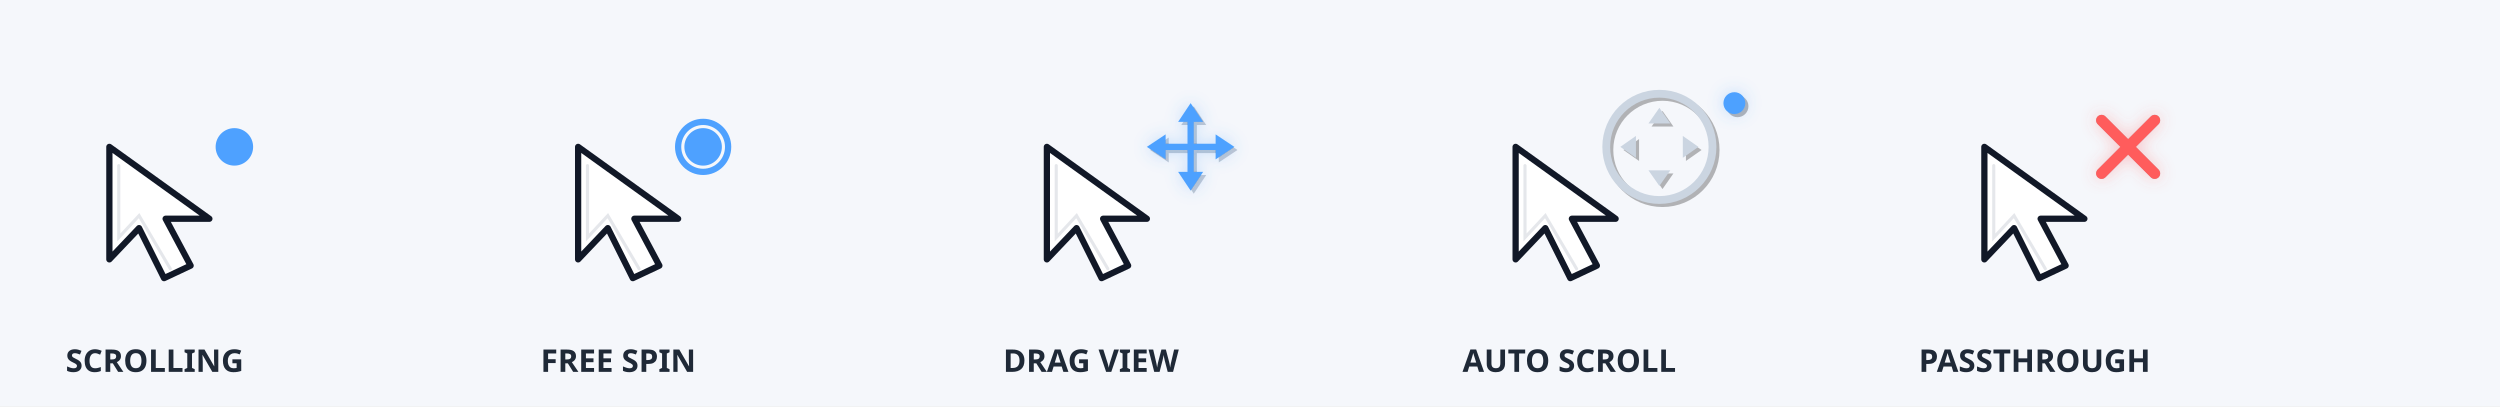
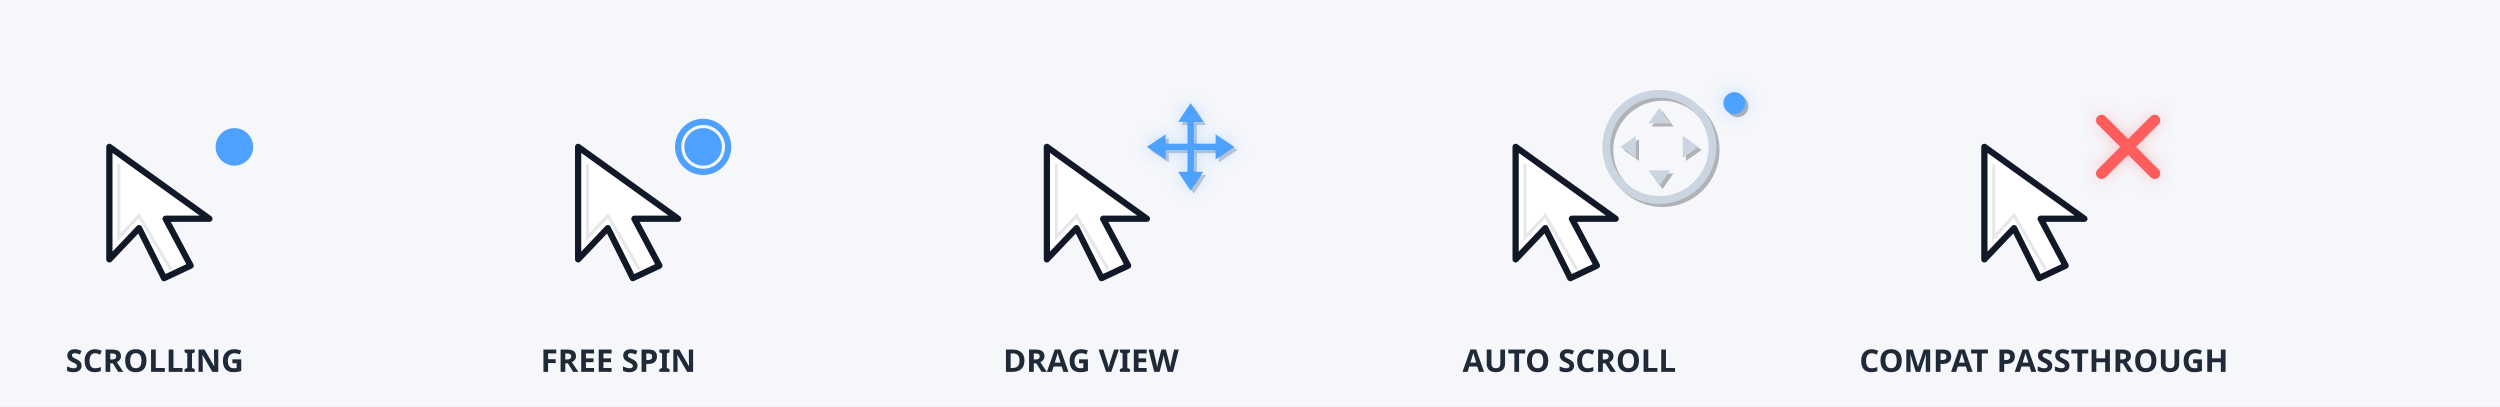
<svg xmlns="http://www.w3.org/2000/svg" width="800" height="130" viewBox="0 0 1600 260" role="img" aria-labelledby="title desc">
  <defs>
    <style>
      .label { fill: #1f2937; font: 700 20px sans-serif; letter-spacing: 0; }
    </style>
    <filter id="blue-glow" x="-80%" y="-80%" width="260%" height="260%">
      <feDropShadow dx="0" dy="0" stdDeviation="5" flood-color="#4ea1ff" flood-opacity="0.35" />
    </filter>
    <filter id="red-glow" x="-80%" y="-80%" width="260%" height="260%">
      <feDropShadow dx="0" dy="0" stdDeviation="5" flood-color="#ff5c5c" flood-opacity="0.35" />
    </filter>
    <g id="cursor">
      <path d="M0 0 L0 72 L19 52 L35 84 L52 76 L36 46 L64 46 Z" fill="#ffffff" stroke="#111827" stroke-width="4" stroke-linejoin="round" />
      <path d="M6 12 L6 58 L19 44 L39 78" fill="none" stroke="#e5e7eb" stroke-width="2" stroke-linecap="round" />
    </g>
    <g id="arrow-indicator">
      <path d="M-16 0 L16 0 M0 -16 L0 16" stroke="#4ea1ff" stroke-width="4" stroke-linecap="round" />
      <path d="M0 -28 L-8 -16 L8 -16 Z M0 28 L-8 16 L8 16 Z M-28 0 L-16 -8 L-16 8 Z M28 0 L16 -8 L16 8 Z" fill="#4ea1ff" />
    </g>
  </defs>
  <rect width="1600" height="260" fill="#f5f7fb" />
  <g transform="translate(70 52)">
    <use href="#cursor" x="0" y="42" />
    <circle cx="80" cy="42" r="12" fill="#4ea1ff" />
    <text x="-28" y="186" class="label">SCROLLING</text>
  </g>
  <g transform="translate(370 52)">
    <use href="#cursor" x="0" y="42" />
    <circle cx="80" cy="42" r="12" fill="#4ea1ff" />
    <circle cx="80" cy="42" r="16" fill="none" stroke="#4ea1ff" stroke-width="4" />
    <text x="-24" y="186" class="label">FREE SPIN</text>
  </g>
  <g transform="translate(670 52)">
    <use href="#cursor" x="0" y="42" />
    <g transform="translate(92 42)" filter="url(#blue-glow)">
      <g transform="translate(2 2)" opacity="0.24">
        <path d="M-16 0 L16 0 M0 -16 L0 16" stroke="#000000" stroke-width="4" stroke-linecap="round" />
        <path d="M0 -28 L-8 -16 L8 -16 Z M0 28 L-8 16 L8 16 Z M-28 0 L-16 -8 L-16 8 Z M28 0 L16 -8 L16 8 Z" fill="#000000" />
      </g>
      <use href="#arrow-indicator" />
    </g>
    <text x="-28" y="186" class="label">DRAG VIEW</text>
  </g>
  <g transform="translate(970 52)">
    <use href="#cursor" x="0" y="42" />
    <g transform="translate(92 42)">
      <g transform="translate(2 2)" opacity="0.28">
        <circle cx="0" cy="0" r="34" fill="none" stroke="#000000" stroke-width="5" />
        <path d="M0 -25 L-7 -15 L7 -15 Z M0 25 L-7 15 L7 15 Z M-25 0 L-15 -7 L-15 7 Z M25 0 L15 -7 L15 7 Z" fill="#000000" />
      </g>
      <circle cx="0" cy="0" r="34" fill="none" stroke="#cbd5e1" stroke-width="5" />
      <path d="M0 -25 L-7 -15 L7 -15 Z M0 25 L-7 15 L7 15 Z M-25 0 L-15 -7 L-15 7 Z M25 0 L15 -7 L15 7 Z" fill="#cbd5e1" />
      <circle cx="48" cy="-28" r="7" fill="#000000" opacity="0.28" transform="translate(2 2)" />
      <circle cx="48" cy="-28" r="7" fill="#4ea1ff" filter="url(#blue-glow)" />
    </g>
    <text x="-34" y="186" class="label">AUTO SCROLL</text>
  </g>
  <g transform="translate(1270 52)">
    <use href="#cursor" x="0" y="42" />
    <g transform="translate(92 42)" filter="url(#red-glow)">
      <path d="M-17 -17 L17 17 M17 -17 L-17 17" stroke="#000000" stroke-width="7" stroke-linecap="round" opacity="0.24" />
      <path d="M-17 -17 L17 17 M17 -17 L-17 17" stroke="#ff5c5c" stroke-width="7" stroke-linecap="round" />
    </g>
-     <text x="-42" y="186" class="label">PASSTHROUGH</text>
+     <text x="-80" y="186" class="label">COMPAT PASSTHROUGH</text>
  </g>
</svg>
